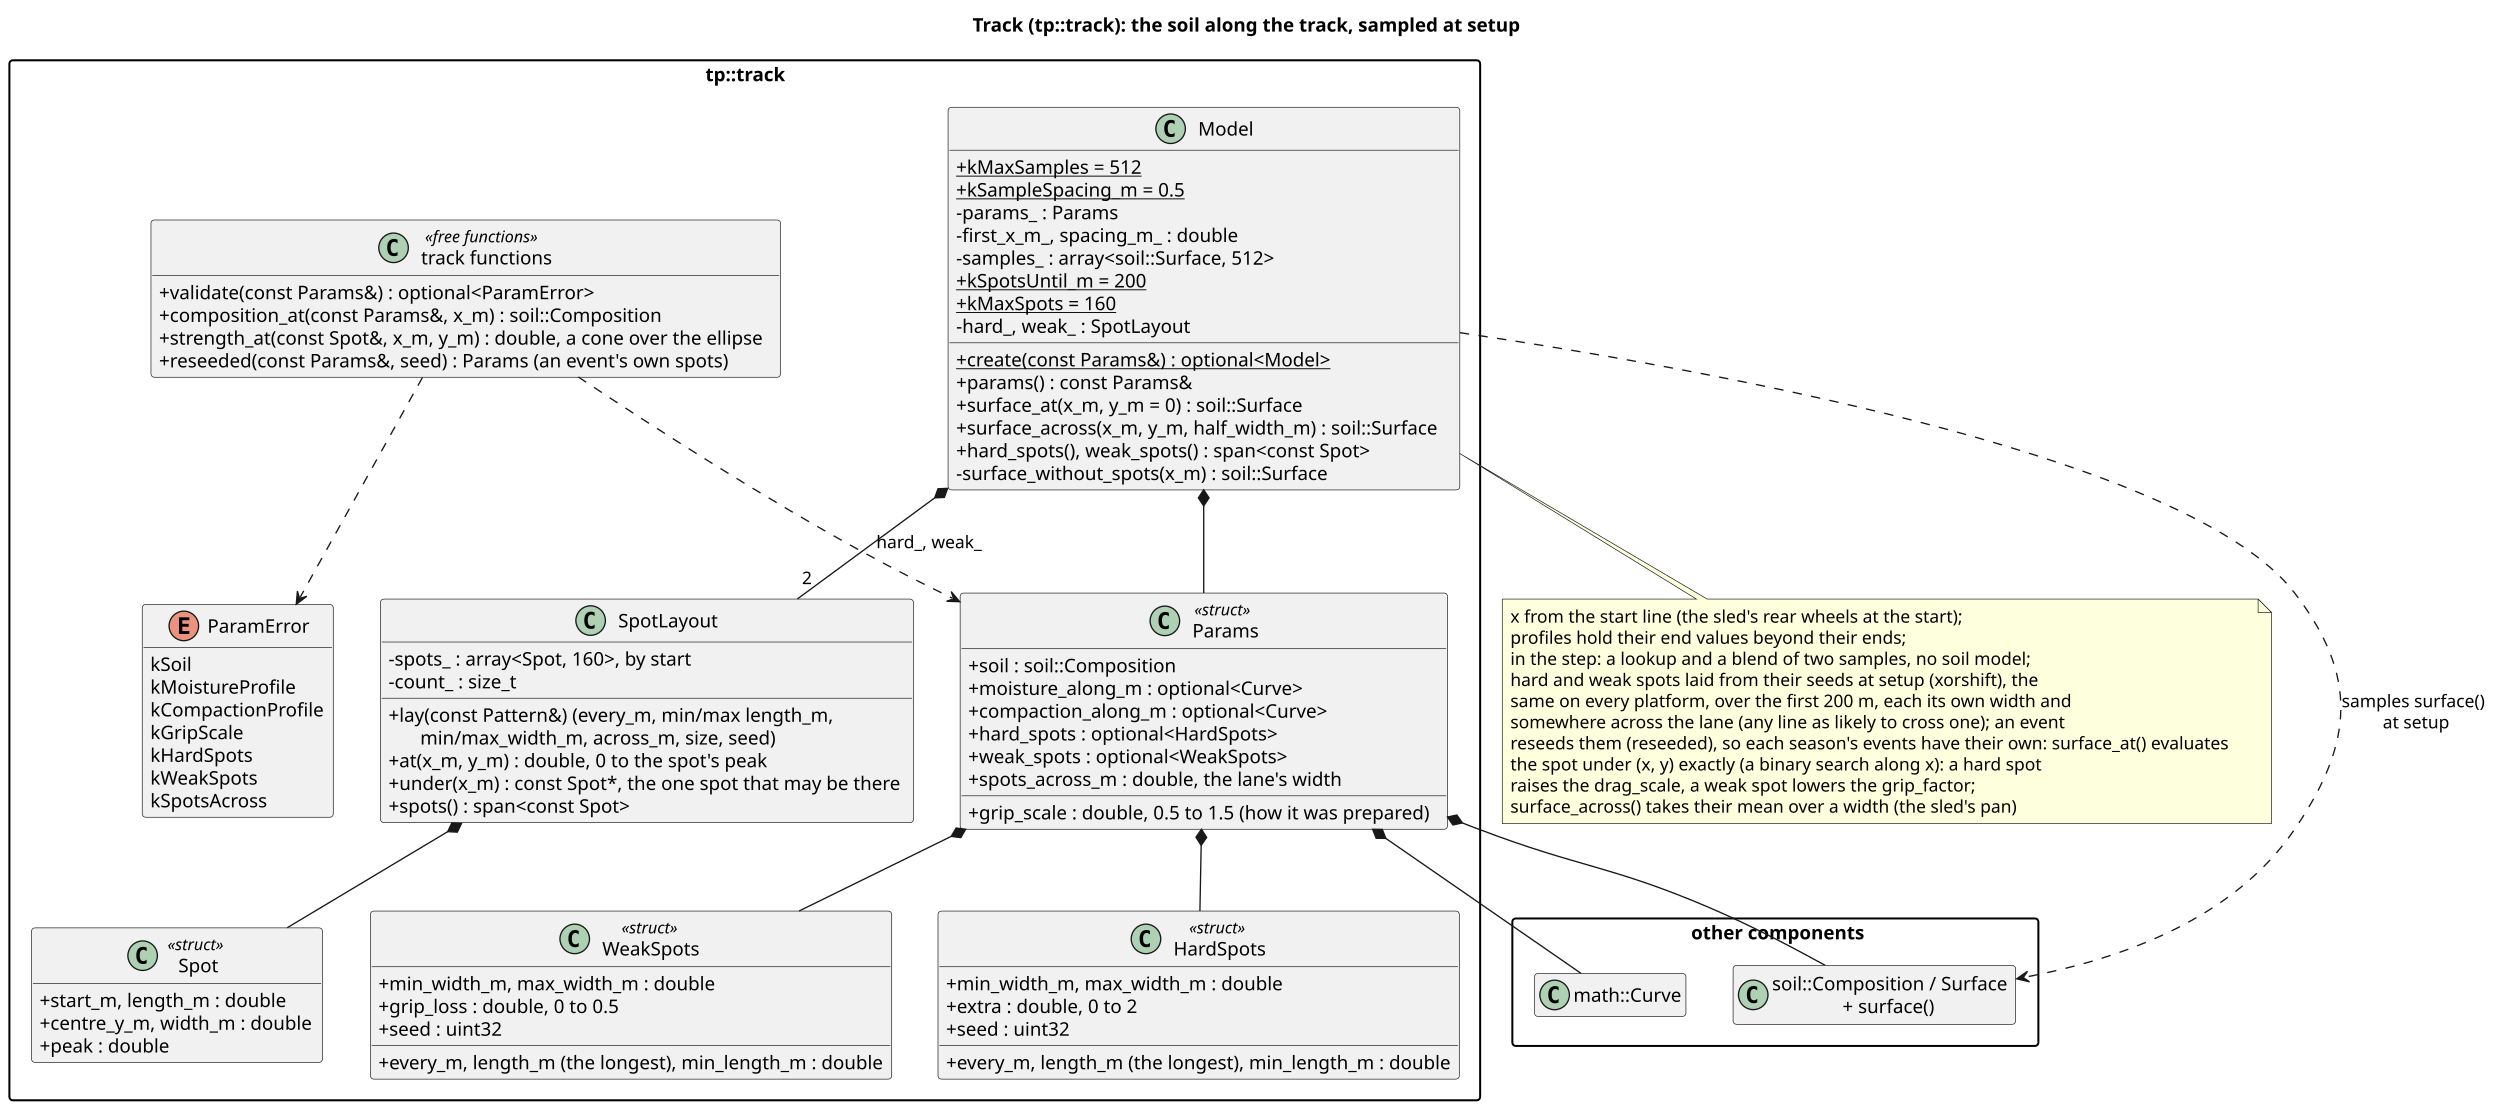
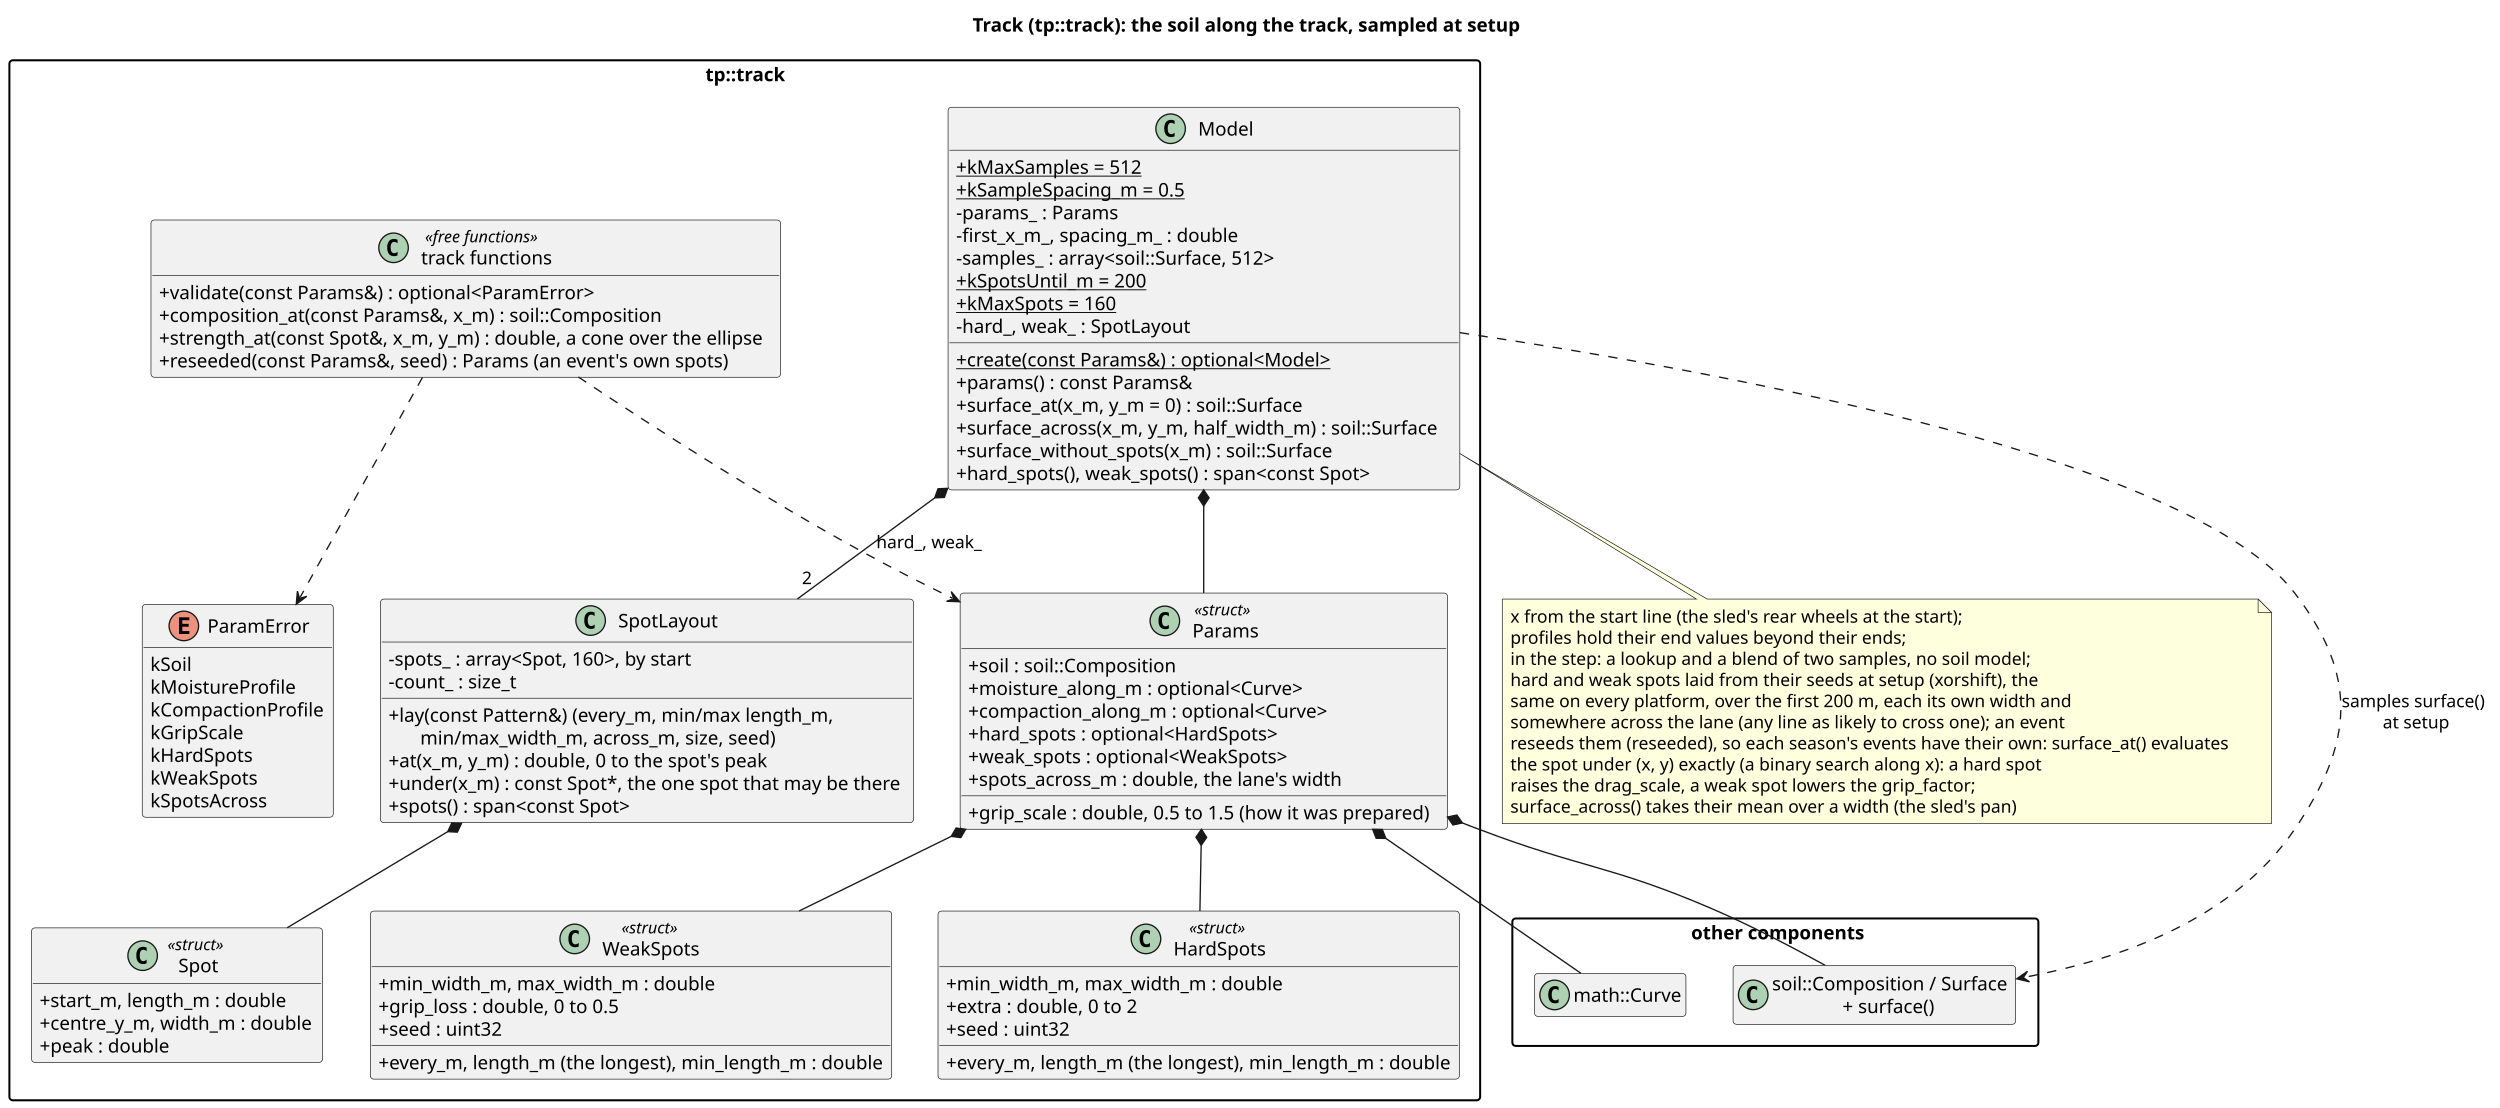
<svg xmlns="http://www.w3.org/2000/svg" contentStyleType="text/css" height="825px" preserveAspectRatio="none" style="width:1863px;height:825px;background:#FFFFFF;" version="1.1" viewBox="0 0 1863 825" width="1863px" zoomAndPan="magnify">
  <defs />
  <g>
    <text fill="#000000" font-family="sans-serif" font-size="14" font-weight="bold" lengthAdjust="spacing" textLength="400.292" x="724.753" y="23.562">Track (tp::track): the soil along the track, sampled at setup</text>
    <g id="cluster_other components">
      <rect fill="none" height="95" rx="2.5" ry="2.5" style="stroke:#000000;stroke-width:1.5;" width="392" x="1127" y="684.439" />
      <text fill="#000000" font-family="sans-serif" font-size="14" font-weight="bold" lengthAdjust="spacing" textLength="125.535" x="1260.232" y="700.002">other components</text>
    </g>
    <g id="cluster_tp::track">
      <rect fill="none" height="775" rx="2.5" ry="2.5" style="stroke:#000000;stroke-width:1.5;" width="1096" x="7" y="44.94" />
      <text fill="#000000" font-family="sans-serif" font-size="14" font-weight="bold" lengthAdjust="spacing" textLength="58.618" x="525.691" y="60.502">tp::track</text>
    </g>
    <g id="elem_Soil">
      <rect codeLine="7" fill="#F1F1F1" height="43.879" id="Soil" rx="2.5" ry="2.5" style="stroke:#181818;stroke-width:0.5;" width="210.555" x="1291.5" y="719.439" />
      <ellipse cx="1306.5" cy="741.379" fill="#ADD1B2" rx="11" ry="11" style="stroke:#181818;stroke-width:1.0;" />
      <path d="M1309.469,747.019 Q1308.891,747.316 1308.25,747.457 Q1307.609,747.613 1306.906,747.613 Q1304.406,747.613 1303.078,745.973 Q1301.766,744.316 1301.766,741.191 Q1301.766,738.066 1303.078,736.41 Q1304.406,734.754 1306.906,734.754 Q1307.609,734.754 1308.25,734.91 Q1308.906,735.066 1309.469,735.363 L1309.469,738.082 Q1308.844,737.504 1308.25,737.238 Q1307.656,736.957 1307.031,736.957 Q1305.688,736.957 1305,738.035 Q1304.312,739.098 1304.312,741.191 Q1304.312,743.285 1305,744.363 Q1305.688,745.426 1307.031,745.426 Q1307.656,745.426 1308.25,745.16 Q1308.844,744.879 1309.469,744.301 L1309.469,747.019 Z " fill="#000000" />
      <text fill="#000000" font-family="sans-serif" font-size="14" lengthAdjust="spacing" textLength="178.555" x="1320.5" y="738.002">soil::Composition / Surface</text>
      <text fill="#000000" font-family="sans-serif" font-size="14" lengthAdjust="spacing" textLength="73.555" x="1373" y="754.941">+ surface()</text>
    </g>
    <g id="elem_Curve">
      <rect codeLine="8" fill="#F1F1F1" height="32" id="Curve" rx="2.5" ry="2.5" style="stroke:#181818;stroke-width:0.5;" width="112.856" x="1143.5" y="725.439" />
      <ellipse cx="1158.5" cy="741.439" fill="#ADD1B2" rx="11" ry="11" style="stroke:#181818;stroke-width:1.0;" />
      <path d="M1161.469,747.08 Q1160.891,747.377 1160.25,747.518 Q1159.609,747.674 1158.906,747.674 Q1156.406,747.674 1155.078,746.033 Q1153.766,744.377 1153.766,741.252 Q1153.766,738.127 1155.078,736.471 Q1156.406,734.814 1158.906,734.814 Q1159.609,734.814 1160.25,734.971 Q1160.906,735.127 1161.469,735.424 L1161.469,738.143 Q1160.844,737.564 1160.25,737.299 Q1159.656,737.018 1159.031,737.018 Q1157.688,737.018 1157,738.096 Q1156.312,739.158 1156.312,741.252 Q1156.312,743.346 1157,744.424 Q1157.688,745.486 1159.031,745.486 Q1159.656,745.486 1160.25,745.221 Q1160.844,744.939 1161.469,744.361 L1161.469,747.08 Z " fill="#000000" />
      <text fill="#000000" font-family="sans-serif" font-size="14" lengthAdjust="spacing" textLength="80.856" x="1172.5" y="746.532">math::Curve</text>
    </g>
    <g id="elem_Params">
      <rect codeLine="12" fill="#F1F1F1" height="176.035" id="Params" rx="2.5" ry="2.5" style="stroke:#181818;stroke-width:0.5;" width="363.196" x="715.5" y="441.94" />
      <ellipse cx="868.054" cy="462.669" fill="#ADD1B2" rx="11" ry="11" style="stroke:#181818;stroke-width:1.0;" />
      <path d="M871.023,468.31 Q870.445,468.606 869.804,468.747 Q869.164,468.903 868.46,468.903 Q865.96,468.903 864.632,467.263 Q863.32,465.606 863.32,462.481 Q863.32,459.356 864.632,457.7 Q865.96,456.044 868.46,456.044 Q869.164,456.044 869.804,456.2 Q870.46,456.356 871.023,456.653 L871.023,459.372 Q870.398,458.794 869.804,458.528 Q869.21,458.247 868.585,458.247 Q867.242,458.247 866.554,459.325 Q865.867,460.388 865.867,462.481 Q865.867,464.575 866.554,465.653 Q867.242,466.716 868.585,466.716 Q869.21,466.716 869.804,466.45 Q870.398,466.169 871.023,465.591 L871.023,468.31 Z " fill="#000000" />
      <text fill="#000000" font-family="sans-serif" font-size="12" font-style="italic" lengthAdjust="spacing" textLength="46.676" x="890.01" y="458.565">«struct»</text>
      <text fill="#000000" font-family="sans-serif" font-size="14" lengthAdjust="spacing" textLength="49.588" x="888.554" y="475.022">Params</text>
      <line style="stroke:#181818;stroke-width:0.5;" x1="716.5" x2="1077.696" y1="483.398" y2="483.398" />
      <text fill="#000000" font-family="sans-serif" font-size="14" lengthAdjust="spacing" textLength="157.637" x="721.5" y="500.961">+soil : soil::Composition</text>
      <text fill="#000000" font-family="sans-serif" font-size="14" lengthAdjust="spacing" textLength="251.624" x="721.5" y="517.9">+moisture_along_m : optional&lt;Curve&gt;</text>
      <text fill="#000000" font-family="sans-serif" font-size="14" lengthAdjust="spacing" textLength="271.619" x="721.5" y="534.84">+compaction_along_m : optional&lt;Curve&gt;</text>
      <text fill="#000000" font-family="sans-serif" font-size="14" lengthAdjust="spacing" textLength="235.273" x="721.5" y="551.779">+hard_spots : optional&lt;HardSpots&gt;</text>
      <text fill="#000000" font-family="sans-serif" font-size="14" lengthAdjust="spacing" textLength="245.848" x="721.5" y="568.719">+weak_spots : optional&lt;WeakSpots&gt;</text>
      <text fill="#000000" font-family="sans-serif" font-size="14" lengthAdjust="spacing" textLength="284.621" x="721.5" y="585.658">+spots_across_m : double, the lane's width</text>
      <line style="stroke:#181818;stroke-width:0.5;" x1="716.5" x2="1077.696" y1="593.035" y2="593.035" />
      <text fill="#000000" font-family="sans-serif" font-size="14" lengthAdjust="spacing" textLength="351.196" x="721.5" y="610.598">+grip_scale : double, 0.5 to 1.5 (how it was prepared)</text>
    </g>
    <g id="elem_HardSpots">
      <rect codeLine="21" fill="#F1F1F1" height="125.217" id="HardSpots" rx="2.5" ry="2.5" style="stroke:#181818;stroke-width:0.5;" width="388.489" x="699" y="678.939" />
      <ellipse cx="853.981" cy="699.669" fill="#ADD1B2" rx="11" ry="11" style="stroke:#181818;stroke-width:1.0;" />
      <path d="M856.95,705.31 Q856.372,705.606 855.731,705.747 Q855.09,705.903 854.387,705.903 Q851.887,705.903 850.559,704.263 Q849.247,702.606 849.247,699.481 Q849.247,696.356 850.559,694.7 Q851.887,693.044 854.387,693.044 Q855.09,693.044 855.731,693.2 Q856.387,693.356 856.95,693.653 L856.95,696.372 Q856.325,695.794 855.731,695.528 Q855.137,695.247 854.512,695.247 Q853.168,695.247 852.481,696.325 Q851.793,697.388 851.793,699.481 Q851.793,701.575 852.481,702.653 Q853.168,703.716 854.512,703.716 Q855.137,703.716 855.731,703.45 Q856.325,703.169 856.95,702.591 L856.95,705.31 Z " fill="#000000" />
      <text fill="#000000" font-family="sans-serif" font-size="12" font-style="italic" lengthAdjust="spacing" textLength="46.676" x="886.157" y="695.564">«struct»</text>
      <text fill="#000000" font-family="sans-serif" font-size="14" lengthAdjust="spacing" textLength="70.027" x="874.481" y="712.021">HardSpots</text>
      <line style="stroke:#181818;stroke-width:0.5;" x1="700" x2="1086.489" y1="720.398" y2="720.398" />
      <text fill="#000000" font-family="sans-serif" font-size="14" lengthAdjust="spacing" textLength="248.828" x="705" y="737.961">+min_width_m, max_width_m : double</text>
      <text fill="#000000" font-family="sans-serif" font-size="14" lengthAdjust="spacing" textLength="146.248" x="705" y="754.9">+extra : double, 0 to 2</text>
      <text fill="#000000" font-family="sans-serif" font-size="14" lengthAdjust="spacing" textLength="95.163" x="705" y="771.84">+seed : uint32</text>
      <line style="stroke:#181818;stroke-width:0.5;" x1="700" x2="1086.489" y1="779.217" y2="779.217" />
      <text fill="#000000" font-family="sans-serif" font-size="14" lengthAdjust="spacing" textLength="376.489" x="705" y="796.779">+every_m, length_m (the longest), min_length_m : double</text>
    </g>
    <g id="elem_WeakSpots">
      <rect codeLine="27" fill="#F1F1F1" height="125.217" id="WeakSpots" rx="2.5" ry="2.5" style="stroke:#181818;stroke-width:0.5;" width="388.489" x="276" y="678.939" />
      <ellipse cx="428.284" cy="699.669" fill="#ADD1B2" rx="11" ry="11" style="stroke:#181818;stroke-width:1.0;" />
      <path d="M431.253,705.31 Q430.675,705.606 430.034,705.747 Q429.394,705.903 428.69,705.903 Q426.19,705.903 424.862,704.263 Q423.55,702.606 423.55,699.481 Q423.55,696.356 424.862,694.7 Q426.19,693.044 428.69,693.044 Q429.394,693.044 430.034,693.2 Q430.69,693.356 431.253,693.653 L431.253,696.372 Q430.628,695.794 430.034,695.528 Q429.44,695.247 428.815,695.247 Q427.472,695.247 426.784,696.325 Q426.097,697.388 426.097,699.481 Q426.097,701.575 426.784,702.653 Q427.472,703.716 428.815,703.716 Q429.44,703.716 430.034,703.45 Q430.628,703.169 431.253,702.591 L431.253,705.31 Z " fill="#000000" />
      <text fill="#000000" font-family="sans-serif" font-size="12" font-style="italic" lengthAdjust="spacing" textLength="46.676" x="463.157" y="695.564">«struct»</text>
      <text fill="#000000" font-family="sans-serif" font-size="14" lengthAdjust="spacing" textLength="75.421" x="448.784" y="712.021">WeakSpots</text>
      <line style="stroke:#181818;stroke-width:0.5;" x1="277" x2="663.489" y1="720.398" y2="720.398" />
      <text fill="#000000" font-family="sans-serif" font-size="14" lengthAdjust="spacing" textLength="248.828" x="282" y="737.961">+min_width_m, max_width_m : double</text>
      <text fill="#000000" font-family="sans-serif" font-size="14" lengthAdjust="spacing" textLength="184.338" x="282" y="754.9">+grip_loss : double, 0 to 0.5</text>
      <text fill="#000000" font-family="sans-serif" font-size="14" lengthAdjust="spacing" textLength="95.163" x="282" y="771.84">+seed : uint32</text>
      <line style="stroke:#181818;stroke-width:0.5;" x1="277" x2="663.489" y1="779.217" y2="779.217" />
      <text fill="#000000" font-family="sans-serif" font-size="14" lengthAdjust="spacing" textLength="376.489" x="282" y="796.779">+every_m, length_m (the longest), min_length_m : double</text>
    </g>
    <g id="elem_Spot">
      <rect codeLine="33" fill="#F1F1F1" height="100.277" id="Spot" rx="2.5" ry="2.5" style="stroke:#181818;stroke-width:0.5;" width="216.784" x="23.5" y="691.439" />
      <ellipse cx="106.304" cy="712.169" fill="#ADD1B2" rx="11" ry="11" style="stroke:#181818;stroke-width:1.0;" />
      <path d="M109.273,717.81 Q108.695,718.106 108.054,718.247 Q107.414,718.403 106.71,718.403 Q104.21,718.403 102.882,716.763 Q101.57,715.106 101.57,711.981 Q101.57,708.856 102.882,707.2 Q104.21,705.544 106.71,705.544 Q107.414,705.544 108.054,705.7 Q108.71,705.856 109.273,706.153 L109.273,708.872 Q108.648,708.294 108.054,708.028 Q107.46,707.747 106.835,707.747 Q105.492,707.747 104.804,708.825 Q104.117,709.888 104.117,711.981 Q104.117,714.075 104.804,715.153 Q105.492,716.216 106.835,716.216 Q107.46,716.216 108.054,715.95 Q108.648,715.669 109.273,715.091 L109.273,717.81 Z " fill="#000000" />
      <text fill="#000000" font-family="sans-serif" font-size="12" font-style="italic" lengthAdjust="spacing" textLength="46.676" x="124.804" y="708.064">«struct»</text>
      <text fill="#000000" font-family="sans-serif" font-size="14" lengthAdjust="spacing" textLength="30.529" x="132.877" y="724.521">Spot</text>
      <line style="stroke:#181818;stroke-width:0.5;" x1="24.5" x2="239.284" y1="732.898" y2="732.898" />
      <text fill="#000000" font-family="sans-serif" font-size="14" lengthAdjust="spacing" textLength="182.759" x="29.5" y="750.461">+start_m, length_m : double</text>
      <text fill="#000000" font-family="sans-serif" font-size="14" lengthAdjust="spacing" textLength="204.784" x="29.5" y="767.4">+centre_y_m, width_m : double</text>
      <text fill="#000000" font-family="sans-serif" font-size="14" lengthAdjust="spacing" textLength="98.82" x="29.5" y="784.34">+peak : double</text>
    </g>
    <g id="elem_SpotLayout">
      <rect codeLine="38" fill="#F1F1F1" height="166.576" id="SpotLayout" rx="2.5" ry="2.5" style="stroke:#181818;stroke-width:0.5;" width="397.205" x="283.5" y="446.44" />
      <ellipse cx="440.139" cy="462.44" fill="#ADD1B2" rx="11" ry="11" style="stroke:#181818;stroke-width:1.0;" />
      <path d="M443.107,468.08 Q442.529,468.377 441.889,468.518 Q441.248,468.674 440.545,468.674 Q438.045,468.674 436.717,467.033 Q435.404,465.377 435.404,462.252 Q435.404,459.127 436.717,457.471 Q438.045,455.815 440.545,455.815 Q441.248,455.815 441.889,455.971 Q442.545,456.127 443.107,456.424 L443.107,459.143 Q442.482,458.565 441.889,458.299 Q441.295,458.018 440.67,458.018 Q439.326,458.018 438.639,459.096 Q437.951,460.158 437.951,462.252 Q437.951,464.346 438.639,465.424 Q439.326,466.486 440.67,466.486 Q441.295,466.486 441.889,466.221 Q442.482,465.94 443.107,465.361 L443.107,468.08 Z " fill="#000000" />
      <text fill="#000000" font-family="sans-serif" font-size="14" lengthAdjust="spacing" textLength="75.428" x="460.639" y="467.532">SpotLayout</text>
      <line style="stroke:#181818;stroke-width:0.5;" x1="284.5" x2="679.705" y1="478.44" y2="478.44" />
      <text fill="#000000" font-family="sans-serif" font-size="14" lengthAdjust="spacing" textLength="233.454" x="289.5" y="496.002">-spots_ : array&lt;Spot, 160&gt;, by start</text>
      <text fill="#000000" font-family="sans-serif" font-size="14" lengthAdjust="spacing" textLength="99.894" x="289.5" y="512.941">-count_ : size_t</text>
      <line style="stroke:#181818;stroke-width:0.5;" x1="284.5" x2="679.705" y1="520.318" y2="520.318" />
      <text fill="#000000" font-family="sans-serif" font-size="14" lengthAdjust="spacing" textLength="333.471" x="289.5" y="537.881">+lay(const Pattern&amp;) (every_m, min/max length_m,</text>
      <text fill="#000000" font-family="sans-serif" font-size="14" lengthAdjust="spacing" textLength="268.981" x="313.125" y="554.82">min/max_width_m, across_m, size, seed)</text>
      <text fill="#000000" font-family="sans-serif" font-size="14" lengthAdjust="spacing" textLength="289.324" x="289.5" y="571.76">+at(x_m, y_m) : double, 0 to the spot's peak</text>
      <text fill="#000000" font-family="sans-serif" font-size="14" lengthAdjust="spacing" textLength="385.205" x="289.5" y="588.699">+under(x_m) : const Spot*, the one spot that may be there</text>
      <text fill="#000000" font-family="sans-serif" font-size="14" lengthAdjust="spacing" textLength="189.431" x="289.5" y="605.639">+spots() : span&lt;const Spot&gt;</text>
    </g>
    <g id="elem_Model">
      <rect codeLine="46" fill="#F1F1F1" height="285.152" id="Model" rx="2.5" ry="2.5" style="stroke:#181818;stroke-width:0.5;" width="381.353" x="706.5" y="79.939" />
      <ellipse cx="872.343" cy="95.939" fill="#ADD1B2" rx="11" ry="11" style="stroke:#181818;stroke-width:1.0;" />
      <path d="M875.312,101.58 Q874.734,101.877 874.093,102.018 Q873.453,102.174 872.75,102.174 Q870.25,102.174 868.921,100.533 Q867.609,98.877 867.609,95.752 Q867.609,92.627 868.921,90.971 Q870.25,89.314 872.75,89.314 Q873.453,89.314 874.093,89.471 Q874.75,89.627 875.312,89.924 L875.312,92.643 Q874.687,92.064 874.093,91.799 Q873.5,91.518 872.875,91.518 Q871.531,91.518 870.843,92.596 Q870.156,93.658 870.156,95.752 Q870.156,97.846 870.843,98.924 Q871.531,99.986 872.875,99.986 Q873.5,99.986 874.093,99.721 Q874.687,99.439 875.312,98.861 L875.312,101.58 Z " fill="#000000" />
      <text fill="#000000" font-family="sans-serif" font-size="14" lengthAdjust="spacing" textLength="41.166" x="892.843" y="101.032">Model</text>
      <line style="stroke:#181818;stroke-width:0.5;" x1="707.5" x2="1086.852" y1="111.939" y2="111.939" />
      <text fill="#000000" font-family="sans-serif" font-size="14" lengthAdjust="spacing" text-decoration="underline" textLength="141.6" x="712.5" y="129.502">+kMaxSamples = 512</text>
      <text fill="#000000" font-family="sans-serif" font-size="14" lengthAdjust="spacing" text-decoration="underline" textLength="177.003" x="712.5" y="146.441">+kSampleSpacing_m = 0.5</text>
      <text fill="#000000" font-family="sans-serif" font-size="14" lengthAdjust="spacing" textLength="123.539" x="712.5" y="163.381">-params_ : Params</text>
      <text fill="#000000" font-family="sans-serif" font-size="14" lengthAdjust="spacing" textLength="213.664" x="712.5" y="180.32">-first_x_m_, spacing_m_ : double</text>
      <text fill="#000000" font-family="sans-serif" font-size="14" lengthAdjust="spacing" textLength="245.499" x="712.5" y="197.26">-samples_ : array&lt;soil::Surface, 512&gt;</text>
      <text fill="#000000" font-family="sans-serif" font-size="14" lengthAdjust="spacing" text-decoration="underline" textLength="146.904" x="712.5" y="214.199">+kSpotsUntil_m = 200</text>
      <text fill="#000000" font-family="sans-serif" font-size="14" lengthAdjust="spacing" text-decoration="underline" textLength="123.361" x="712.5" y="231.139">+kMaxSpots = 160</text>
      <text fill="#000000" font-family="sans-serif" font-size="14" lengthAdjust="spacing" textLength="179.662" x="712.5" y="248.078">-hard_, weak_ : SpotLayout</text>
      <line style="stroke:#181818;stroke-width:0.5;" x1="707.5" x2="1086.852" y1="255.455" y2="255.455" />
      <text fill="#000000" font-family="sans-serif" font-size="14" lengthAdjust="spacing" text-decoration="underline" textLength="285.141" x="712.5" y="273.018">+create(const Params&amp;) : optional&lt;Model&gt;</text>
      <text fill="#000000" font-family="sans-serif" font-size="14" lengthAdjust="spacing" textLength="179.778" x="712.5" y="289.957">+params() : const Params&amp;</text>
      <text fill="#000000" font-family="sans-serif" font-size="14" lengthAdjust="spacing" textLength="269.466" x="712.5" y="306.897">+surface_at(x_m, y_m = 0) : soil::Surface</text>
      <text fill="#000000" font-family="sans-serif" font-size="14" lengthAdjust="spacing" textLength="369.353" x="712.5" y="323.836">+surface_across(x_m, y_m, half_width_m) : soil::Surface</text>
-       <text fill="#000000" font-family="sans-serif" font-size="14" lengthAdjust="spacing" textLength="321.856" x="712.5" y="340.775">+hard_spots(), weak_spots() : span&lt;const Spot&gt;</text>
-       <text fill="#000000" font-family="sans-serif" font-size="14" lengthAdjust="spacing" textLength="285.414" x="712.5" y="357.715">-surface_without_spots(x_m) : soil::Surface</text>
+       <text fill="#000000" font-family="sans-serif" font-size="14" lengthAdjust="spacing" textLength="288.237" x="712.5" y="340.775">+surface_without_spots(x_m) : soil::Surface</text>
+       <text fill="#000000" font-family="sans-serif" font-size="14" lengthAdjust="spacing" textLength="321.856" x="712.5" y="357.715">+hard_spots(), weak_spots() : span&lt;const Spot&gt;</text>
    </g>
    <g id="elem_ParamError">
      <rect codeLine="62" fill="#F1F1F1" height="158.576" id="ParamError" rx="2.5" ry="2.5" style="stroke:#181818;stroke-width:0.5;" width="142.368" x="106" y="450.44" />
      <ellipse cx="136.997" cy="466.44" fill="#EB937F" rx="11" ry="11" style="stroke:#181818;stroke-width:1.0;" />
      <path d="M141.106,472.44 L133.388,472.44 L133.388,460.049 L141.106,460.049 L141.106,462.205 L135.841,462.205 L135.841,464.877 L140.606,464.877 L140.606,467.033 L135.841,467.033 L135.841,470.283 L141.106,470.283 L141.106,472.44 Z " fill="#000000" />
      <text fill="#000000" font-family="sans-serif" font-size="14" lengthAdjust="spacing" textLength="74.819" x="154.552" y="471.532">ParamError</text>
      <line style="stroke:#181818;stroke-width:0.5;" x1="107" x2="247.368" y1="482.44" y2="482.44" />
      <text fill="#000000" font-family="sans-serif" font-size="14" lengthAdjust="spacing" textLength="31.842" x="112" y="500.002">kSoil</text>
      <text fill="#000000" font-family="sans-serif" font-size="14" lengthAdjust="spacing" textLength="108.527" x="112" y="516.941">kMoistureProfile</text>
      <text fill="#000000" font-family="sans-serif" font-size="14" lengthAdjust="spacing" textLength="130.368" x="112" y="533.881">kCompactionProfile</text>
      <text fill="#000000" font-family="sans-serif" font-size="14" lengthAdjust="spacing" textLength="71.757" x="112" y="550.82">kGripScale</text>
      <text fill="#000000" font-family="sans-serif" font-size="14" lengthAdjust="spacing" textLength="77.711" x="112" y="567.76">kHardSpots</text>
      <text fill="#000000" font-family="sans-serif" font-size="14" lengthAdjust="spacing" textLength="83.105" x="112" y="584.699">kWeakSpots</text>
      <text fill="#000000" font-family="sans-serif" font-size="14" lengthAdjust="spacing" textLength="91.704" x="112" y="601.639">kSpotsAcross</text>
    </g>
    <g id="elem_TrackFns">
      <rect codeLine="71" fill="#F1F1F1" height="117.217" id="TrackFns" rx="2.5" ry="2.5" style="stroke:#181818;stroke-width:0.5;" width="469.147" x="112.5" y="163.94" />
      <ellipse cx="293.28" cy="184.669" fill="#ADD1B2" rx="11" ry="11" style="stroke:#181818;stroke-width:1.0;" />
      <path d="M296.248,190.31 Q295.67,190.606 295.03,190.747 Q294.389,190.903 293.686,190.903 Q291.186,190.903 289.858,189.263 Q288.545,187.606 288.545,184.481 Q288.545,181.356 289.858,179.7 Q291.186,178.044 293.686,178.044 Q294.389,178.044 295.03,178.2 Q295.686,178.356 296.248,178.653 L296.248,181.372 Q295.623,180.794 295.03,180.528 Q294.436,180.247 293.811,180.247 Q292.467,180.247 291.78,181.325 Q291.092,182.388 291.092,184.481 Q291.092,186.575 291.78,187.653 Q292.467,188.716 293.811,188.716 Q294.436,188.716 295.03,188.45 Q295.623,188.169 296.248,187.591 L296.248,190.31 Z " fill="#000000" />
      <text fill="#000000" font-family="sans-serif" font-size="12" font-style="italic" lengthAdjust="spacing" textLength="93.188" x="316.729" y="180.565">«free functions»</text>
      <text fill="#000000" font-family="sans-serif" font-size="14" lengthAdjust="spacing" textLength="99.087" x="313.78" y="197.022">track functions</text>
      <line style="stroke:#181818;stroke-width:0.5;" x1="113.5" x2="580.646" y1="205.398" y2="205.398" />
      <text fill="#000000" font-family="sans-serif" font-size="14" lengthAdjust="spacing" textLength="328.446" x="118.5" y="222.961">+validate(const Params&amp;) : optional&lt;ParamError&gt;</text>
      <text fill="#000000" font-family="sans-serif" font-size="14" lengthAdjust="spacing" textLength="378.588" x="118.5" y="239.9">+composition_at(const Params&amp;, x_m) : soil::Composition</text>
      <text fill="#000000" font-family="sans-serif" font-size="14" lengthAdjust="spacing" textLength="457.147" x="118.5" y="256.84">+strength_at(const Spot&amp;, x_m, y_m) : double, a cone over the ellipse</text>
      <text fill="#000000" font-family="sans-serif" font-size="14" lengthAdjust="spacing" textLength="438.033" x="118.5" y="273.779">+reseeded(const Params&amp;, seed) : Params (an event's own spots)</text>
    </g>
    <g id="elem_GMN24">
      <path d="M1119.5,446.44 L1119.5,613.734 A0,0 0 0 0 1119.5,613.734 L1692.74,613.734 A0,0 0 0 0 1692.74,613.734 L1692.74,456.44 L1682.74,446.44 L1272.19,446.44 L1087.62,337.849 L1264.19,446.44 L1119.5,446.44 A0,0 0 0 0 1119.5,446.44 " fill="#FEFFDD" style="stroke:#181818;stroke-width:0.5;" />
      <path d="M1682.74,446.44 L1682.74,456.44 L1692.74,456.44 L1682.74,446.44 " fill="#FEFFDD" style="stroke:#181818;stroke-width:0.5;" />
      <text fill="#000000" font-family="sans-serif" font-size="13" lengthAdjust="spacing" textLength="340.869" x="1125.5" y="464.033">x from the start line (the sled's rear wheels at the start);</text>
      <text fill="#000000" font-family="sans-serif" font-size="13" lengthAdjust="spacing" textLength="296.893" x="1125.5" y="479.763">profiles hold their end values beyond their ends;</text>
      <text fill="#000000" font-family="sans-serif" font-size="13" lengthAdjust="spacing" textLength="390.025" x="1125.5" y="495.492">in the step: a lookup and a blend of two samples, no soil model;</text>
      <text fill="#000000" font-family="sans-serif" font-size="13" lengthAdjust="spacing" textLength="397.42" x="1125.5" y="511.222">hard and weak spots laid from their seeds at setup (xorshift), the</text>
      <text fill="#000000" font-family="sans-serif" font-size="13" lengthAdjust="spacing" textLength="423.617" x="1125.5" y="526.951">same on every platform, over the first 200 m, each its own width and</text>
      <text fill="#000000" font-family="sans-serif" font-size="13" lengthAdjust="spacing" textLength="423.44" x="1125.5" y="542.681">somewhere across the lane (any line as likely to cross one); an event</text>
      <text fill="#000000" font-family="sans-serif" font-size="13" lengthAdjust="spacing" textLength="552.24" x="1125.5" y="558.41">reseeds them (reseeded), so each season's events have their own: surface_at() evaluates</text>
      <text fill="#000000" font-family="sans-serif" font-size="13" lengthAdjust="spacing" textLength="405.031" x="1125.5" y="574.14">the spot under (x, y) exactly (a binary search along x): a hard spot</text>
      <text fill="#000000" font-family="sans-serif" font-size="13" lengthAdjust="spacing" textLength="353.095" x="1125.5" y="589.869">raises the drag_scale, a weak spot lowers the grip_factor;</text>
      <text fill="#000000" font-family="sans-serif" font-size="13" lengthAdjust="spacing" textLength="387.467" x="1125.5" y="605.599">surface_across() takes their mean over a width (the sled's pan)</text>
    </g>
    <g id="link_Model_Params">
      <path codeLine="77" d="M897,377.01 C897,403.229 897,417.899 897,441.889 " fill="none" id="Model-backto-Params" style="stroke:#181818;stroke-width:1.0;" />
      <polygon fill="#181818" points="897,365.01,893,371.01,897,377.01,901,371.01,897,365.01" style="stroke:#181818;stroke-width:1.0;" />
    </g>
    <g id="link_Params_HardSpots">
      <path codeLine="78" d="M895.111,629.967 C894.721,650.427 894.54,659.819 894.18,678.889 " fill="none" id="Params-backto-HardSpots" style="stroke:#181818;stroke-width:1.0;" />
      <polygon fill="#181818" points="895.34,617.97,891.226,623.892,895.111,629.967,899.225,624.045,895.34,617.97" style="stroke:#181818;stroke-width:1.0;" />
    </g>
    <g id="link_Params_WeakSpots">
      <path codeLine="79" d="M708.847,623.255 C667.147,643.715 634.32,659.819 595.45,678.889 " fill="none" id="Params-backto-WeakSpots" style="stroke:#181818;stroke-width:1.0;" />
      <polygon fill="#181818" points="719.62,617.97,712.471,617.021,708.847,623.255,715.995,624.203,719.62,617.97" style="stroke:#181818;stroke-width:1.0;" />
    </g>
    <g id="link_Model_SpotLayout">
      <path codeLine="80" d="M696.536,371.014 C658.216,399.224 628.79,420.88 594.21,446.329 " fill="none" id="Model-backto-SpotLayout" style="stroke:#181818;stroke-width:1.0;" />
      <polygon fill="#181818" points="706.2,363.899,698.997,364.235,696.536,371.014,703.74,370.678,706.2,363.899" style="stroke:#181818;stroke-width:1.0;" />
      <text fill="#000000" font-family="sans-serif" font-size="13" lengthAdjust="spacing" textLength="79.752" x="653" y="408.533">hard_, weak_</text>
      <text fill="#000000" font-family="sans-serif" font-size="13" lengthAdjust="spacing" textLength="7.928" x="597.606" y="435.294">2</text>
    </g>
    <g id="link_SpotLayout_Spot">
      <path codeLine="81" d="M333.624,619.753 C289.654,646.073 252.72,668.179 214.03,691.34 " fill="none" id="SpotLayout-backto-Spot" style="stroke:#181818;stroke-width:1.0;" />
      <polygon fill="#181818" points="343.92,613.59,336.717,613.239,333.624,619.753,340.826,620.103,343.92,613.59" style="stroke:#181818;stroke-width:1.0;" />
    </g>
    <g id="link_TrackFns_Params">
      <path codeLine="82" d="M430.97,280.94 C489.49,319.959 570.01,371.579 644,411.94 C666.73,424.339 685.613,434.038 709.803,445.788 " fill="none" id="TrackFns-to-Params" style="stroke:#181818;stroke-width:1.0;stroke-dasharray:7.0,7.0;" />
      <polygon fill="#181818" points="715.2,448.409,708.852,440.879,710.702,446.225,705.357,448.075,715.2,448.409" style="stroke:#181818;stroke-width:1.0;" />
    </g>
    <g id="link_TrackFns_ParamError">
      <path codeLine="83" d="M314.82,281.26 C288.21,329.089 253.057,392.246 223.677,445.056 " fill="none" id="TrackFns-to-ParamError" style="stroke:#181818;stroke-width:1.0;stroke-dasharray:7.0,7.0;" />
      <polygon fill="#181818" points="220.76,450.3,228.631,444.379,223.191,445.93,221.64,440.49,220.76,450.3" style="stroke:#181818;stroke-width:1.0;" />
    </g>
    <g id="link_Params_Curve">
      <path codeLine="85" d="M1032.74,624.794 C1091.43,665.374 1145.55,702.789 1178.18,725.36 " fill="none" id="Params-backto-Curve" style="stroke:#181818;stroke-width:1.0;" />
      <polygon fill="#181818" points="1022.87,617.97,1025.53,624.672,1032.74,624.794,1030.08,618.092,1022.87,617.97" style="stroke:#181818;stroke-width:1.0;" />
    </g>
    <g id="link_Params_Soil">
      <path codeLine="86" d="M1089.787,613.267 C1097.667,616.387 1094.32,615.01 1102,617.939 C1177.44,646.73 1199.75,644.71 1274,676.439 C1303.66,689.11 1335.97,706.059 1360.03,719.319 " fill="none" id="Params-backto-Soil" style="stroke:#181818;stroke-width:1.0;" />
      <polygon fill="#181818" points="1078.63,608.85,1082.736,614.777,1089.787,613.267,1085.681,607.339,1078.63,608.85" style="stroke:#181818;stroke-width:1.0;" />
    </g>
    <g id="link_Model_Soil">
      <path codeLine="87" d="M1087.88,247.889 C1303.64,279.909 1634.74,343.789 1710,441.94 C1757.6,504.019 1754.09,553.33 1710,617.939 C1663.87,685.539 1580.235,714.721 1508.705,728.291 " fill="none" id="Model-to-Soil" style="stroke:#181818;stroke-width:1.0;stroke-dasharray:7.0,7.0;" />
      <polygon fill="#181818" points="1502.81,729.409,1512.398,731.662,1507.722,728.477,1510.907,723.802,1502.81,729.409" style="stroke:#181818;stroke-width:1.0;" />
      <text fill="#000000" font-family="sans-serif" font-size="13" lengthAdjust="spacing" textLength="110.798" x="1745" y="527.033">samples surface()</text>
      <text fill="#000000" font-family="sans-serif" font-size="13" lengthAdjust="spacing" textLength="49.55" x="1775.624" y="542.763">at setup</text>
    </g>
  </g>
</svg>
